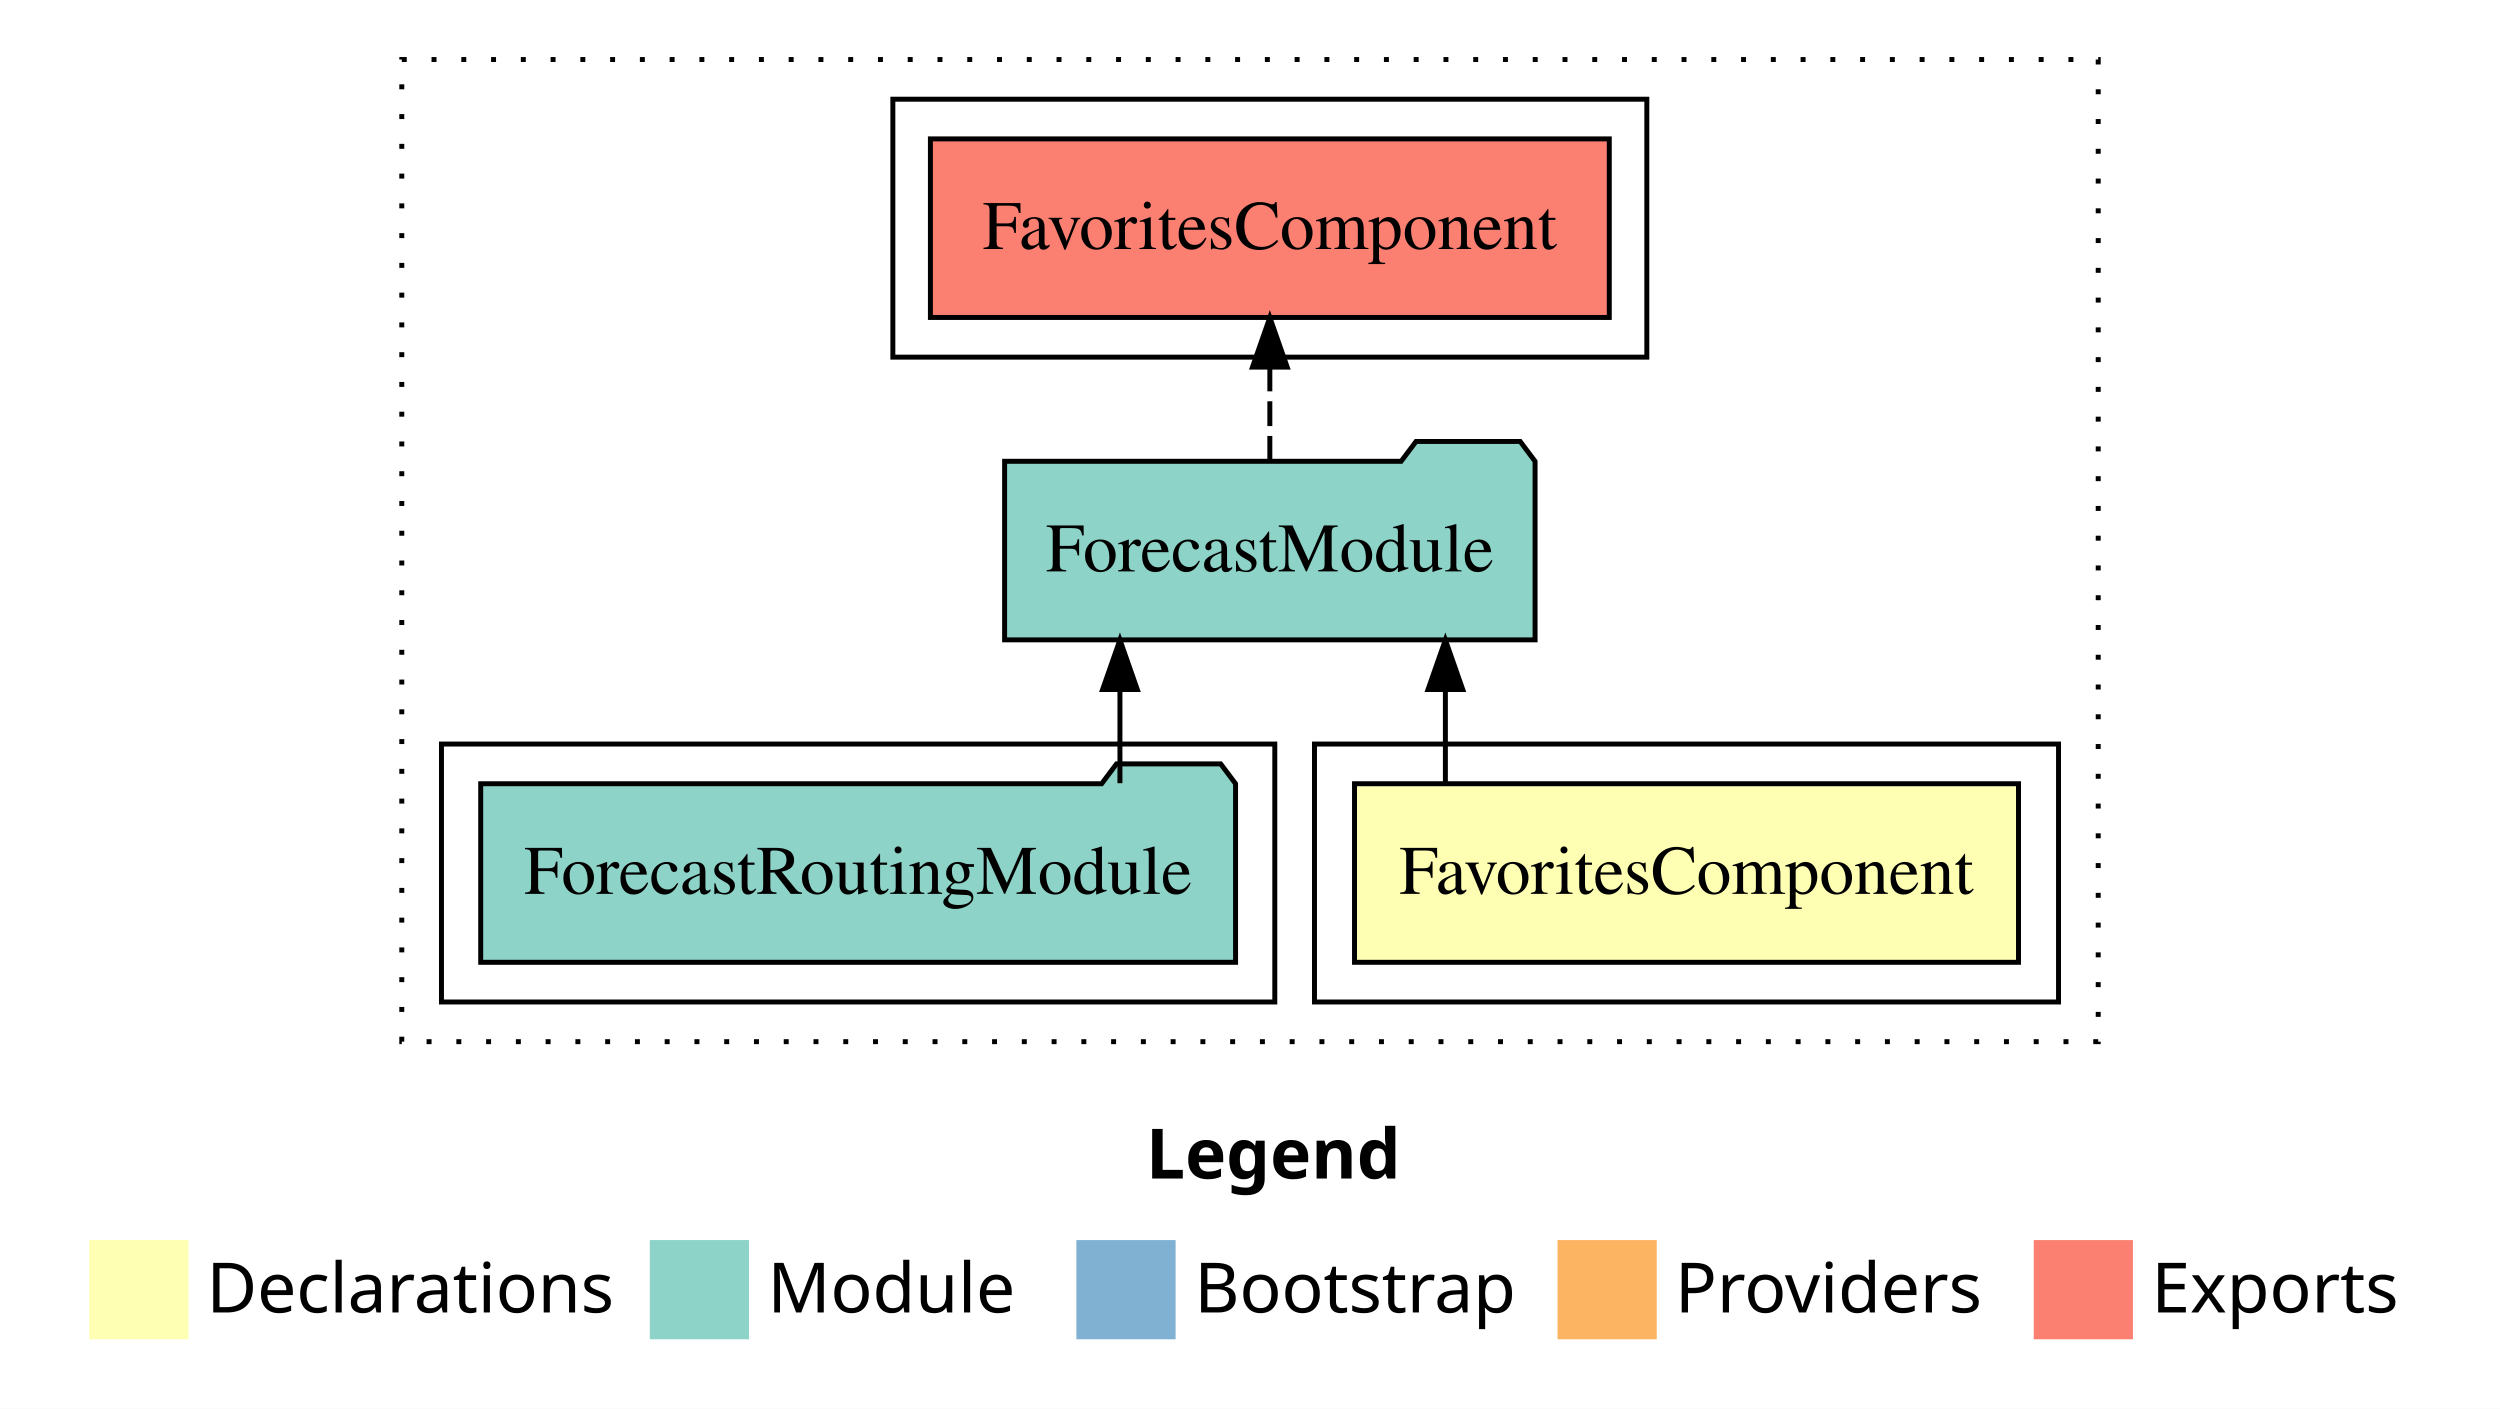
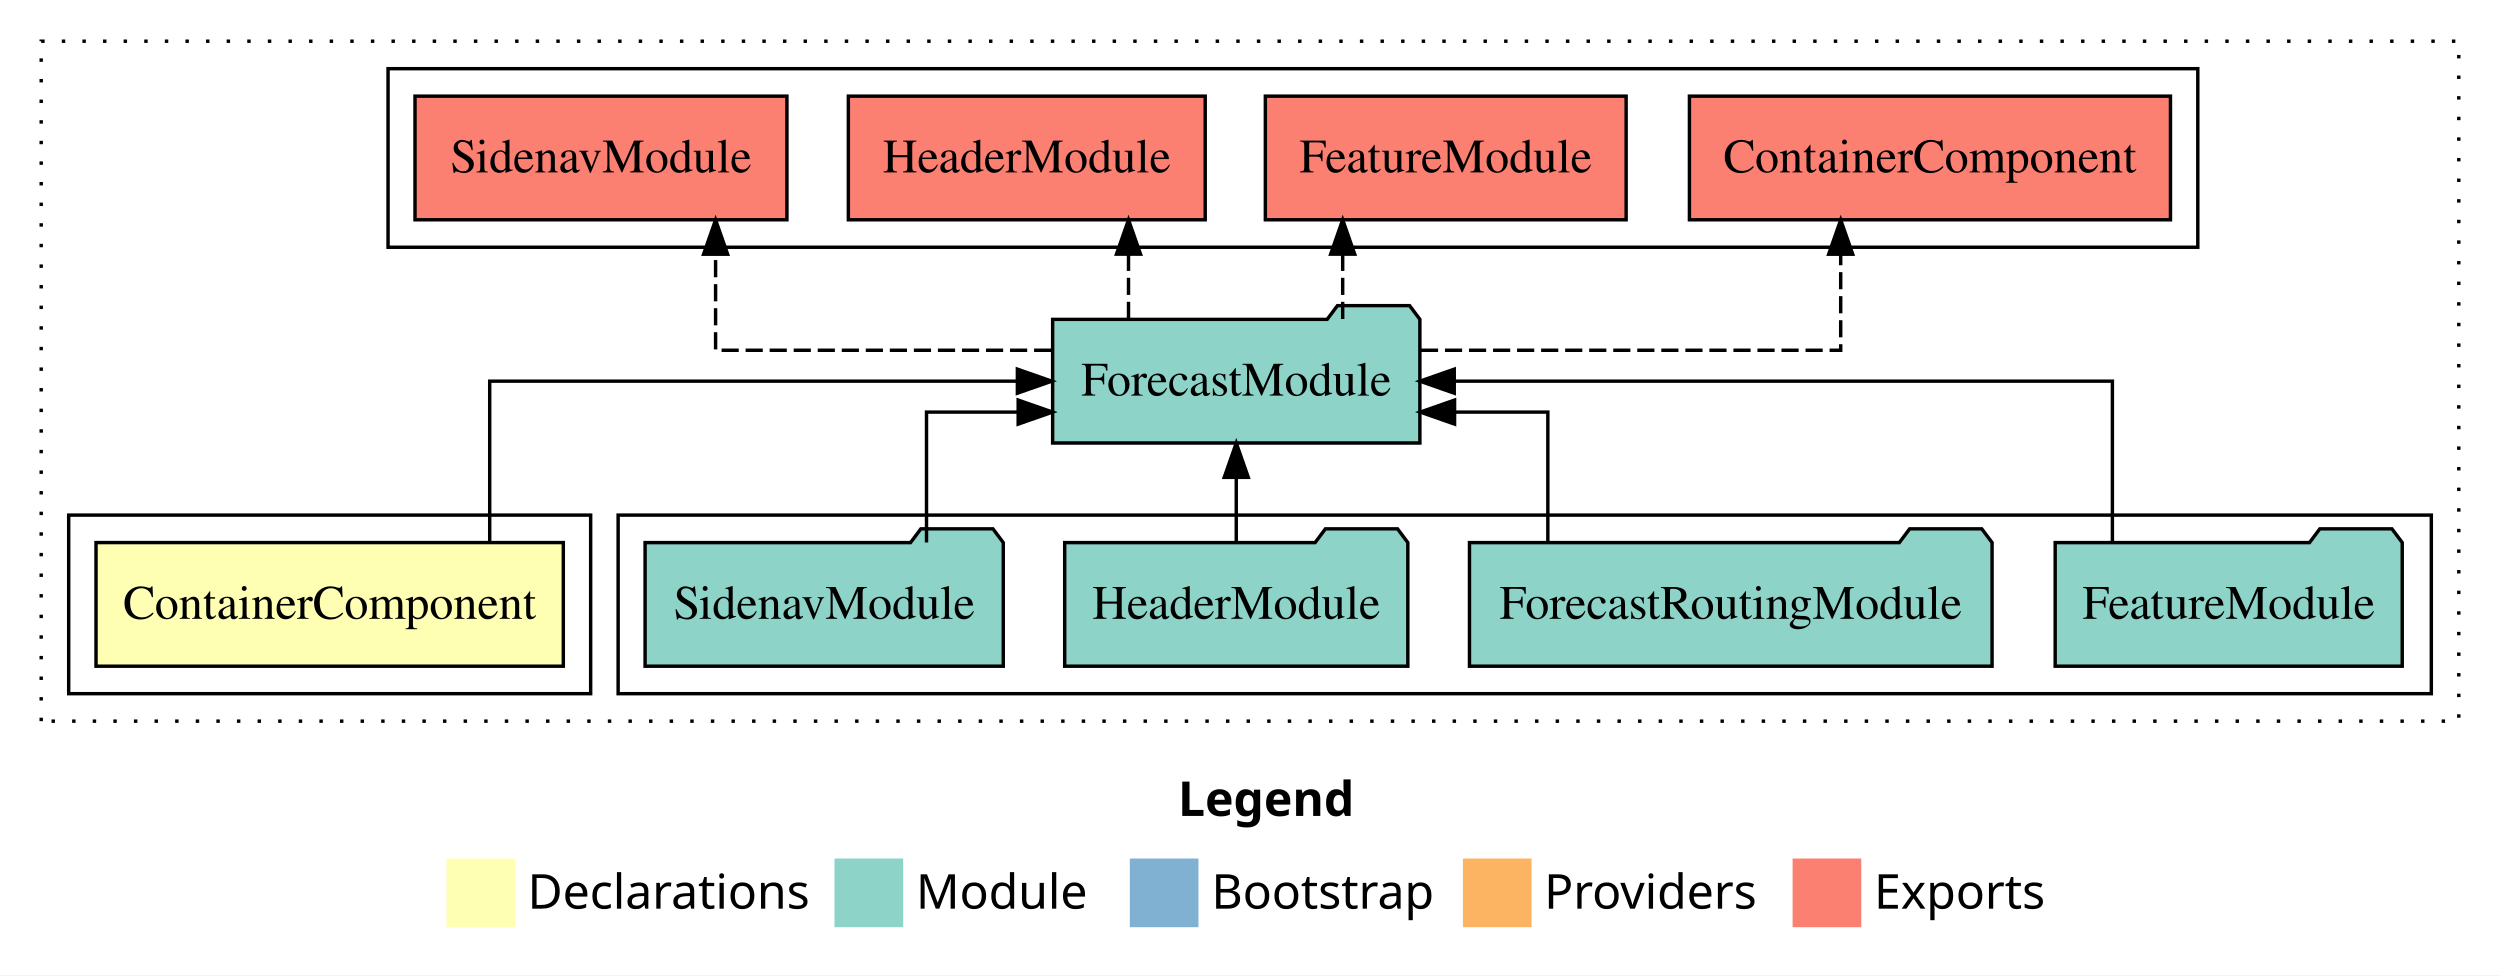
- <svg xmlns="http://www.w3.org/2000/svg" width="504pt" height="284pt" viewBox="0.00 0.00 504.00 284.00">
+ <svg xmlns="http://www.w3.org/2000/svg" width="728pt" height="284pt" viewBox="0.00 0.00 728.00 284.00">
  <g id="graph0" class="graph" transform="scale(1 1) rotate(0) translate(4 280)">
-     <polygon fill="white" stroke="transparent" points="-4,4 -4,-280 500,-280 500,4 -4,4" />
-     <text text-anchor="start" x="227.01" y="-42.4" font-family="sans-serif" font-weight="bold" font-size="14.00">Legend</text>
-     <polygon fill="#ffffb3" stroke="transparent" points="14,-10 14,-30 34,-30 34,-10 14,-10" />
-     <text text-anchor="start" x="37.63" y="-15.4" font-family="sans-serif" font-size="14.00">  Declarations</text>
-     <polygon fill="#8dd3c7" stroke="transparent" points="127,-10 127,-30 147,-30 147,-10 127,-10" />
-     <text text-anchor="start" x="150.73" y="-15.4" font-family="sans-serif" font-size="14.00">  Module</text>
-     <polygon fill="#80b1d3" stroke="transparent" points="213,-10 213,-30 233,-30 233,-10 213,-10" />
-     <text text-anchor="start" x="236.78" y="-15.4" font-family="sans-serif" font-size="14.00">  Bootstrap</text>
-     <polygon fill="#fdb462" stroke="transparent" points="310,-10 310,-30 330,-30 330,-10 310,-10" />
-     <text text-anchor="start" x="333.67" y="-15.4" font-family="sans-serif" font-size="14.00">  Providers</text>
-     <polygon fill="#fb8072" stroke="transparent" points="406,-10 406,-30 426,-30 426,-10 406,-10" />
-     <text text-anchor="start" x="429.73" y="-15.4" font-family="sans-serif" font-size="14.00">  Exports</text>
+     <polygon fill="white" stroke="transparent" points="-4,4 -4,-280 724,-280 724,4 -4,4" />
+     <text text-anchor="start" x="339.01" y="-42.4" font-family="sans-serif" font-weight="bold" font-size="14.00">Legend</text>
+     <polygon fill="#ffffb3" stroke="transparent" points="126,-10 126,-30 146,-30 146,-10 126,-10" />
+     <text text-anchor="start" x="149.63" y="-15.4" font-family="sans-serif" font-size="14.00">  Declarations</text>
+     <polygon fill="#8dd3c7" stroke="transparent" points="239,-10 239,-30 259,-30 259,-10 239,-10" />
+     <text text-anchor="start" x="262.73" y="-15.4" font-family="sans-serif" font-size="14.00">  Module</text>
+     <polygon fill="#80b1d3" stroke="transparent" points="325,-10 325,-30 345,-30 345,-10 325,-10" />
+     <text text-anchor="start" x="348.78" y="-15.4" font-family="sans-serif" font-size="14.00">  Bootstrap</text>
+     <polygon fill="#fdb462" stroke="transparent" points="422,-10 422,-30 442,-30 442,-10 422,-10" />
+     <text text-anchor="start" x="445.67" y="-15.4" font-family="sans-serif" font-size="14.00">  Providers</text>
+     <polygon fill="#fb8072" stroke="transparent" points="518,-10 518,-30 538,-30 538,-10 518,-10" />
+     <text text-anchor="start" x="541.73" y="-15.4" font-family="sans-serif" font-size="14.00">  Exports</text>
    <g id="clust1" class="cluster">
-       <polygon fill="none" stroke="black" stroke-dasharray="1,5" points="77,-70 77,-268 419,-268 419,-70 77,-70" />
+       <polygon fill="none" stroke="black" stroke-dasharray="1,5" points="8,-70 8,-268 712,-268 712,-70 8,-70" />
+     </g>
+     <g id="clust4" class="cluster">
+       <polygon fill="none" stroke="black" points="176,-78 176,-130 704,-130 704,-78 176,-78" />
    </g>
    <g id="clust2" class="cluster">
-       <polygon fill="none" stroke="black" points="261,-78 261,-130 411,-130 411,-78 261,-78" />
-     </g>
-     <g id="clust4" class="cluster">
-       <polygon fill="none" stroke="black" points="85,-78 85,-130 253,-130 253,-78 85,-78" />
+       <polygon fill="none" stroke="black" points="16,-78 16,-130 168,-130 168,-78 16,-78" />
    </g>
    <g id="clust5" class="cluster">
-       <polygon fill="none" stroke="black" points="176,-208 176,-260 328,-260 328,-208 176,-208" />
+       <polygon fill="none" stroke="black" points="109,-208 109,-260 636,-260 636,-208 109,-208" />
    </g>
    <g id="node1" class="node">
-       <polygon fill="#ffffb3" stroke="black" points="402.93,-122 269.07,-122 269.07,-86 402.93,-86 402.93,-122" />
-       <text text-anchor="middle" x="336" y="-99.8" font-family="Times,serif" font-size="14.00">FavoritesComponent</text>
+       <polygon fill="#ffffb3" stroke="black" points="160.04,-122 23.96,-122 23.96,-86 160.04,-86 160.04,-122" />
+       <text text-anchor="middle" x="92" y="-99.8" font-family="Times,serif" font-size="14.00">ContainerComponent</text>
    </g>
    <g id="node2" class="node">
-       <polygon fill="#8dd3c7" stroke="black" points="305.47,-187 302.47,-191 281.47,-191 278.47,-187 198.53,-187 198.53,-151 305.47,-151 305.47,-187" />
-       <text text-anchor="middle" x="252" y="-164.8" font-family="Times,serif" font-size="14.00">ForecastModule</text>
+       <polygon fill="#8dd3c7" stroke="black" points="409.47,-187 406.47,-191 385.47,-191 382.47,-187 302.53,-187 302.53,-151 409.47,-151 409.47,-187" />
+       <text text-anchor="middle" x="356" y="-164.8" font-family="Times,serif" font-size="14.00">ForecastModule</text>
    </g>
    <g id="edge1" class="edge">
-       <path fill="none" stroke="black" d="M287.39,-122.11C287.39,-122.11 287.39,-140.99 287.39,-140.99" />
-       <polygon fill="black" stroke="black" points="283.89,-140.99 287.39,-150.99 290.89,-140.99 283.89,-140.99" />
+       <path fill="none" stroke="black" d="M138.6,-122.11C138.6,-141.34 138.6,-169 138.6,-169 138.6,-169 292.26,-169 292.26,-169" />
+       <polygon fill="black" stroke="black" points="292.26,-172.5 302.26,-169 292.26,-165.5 292.26,-172.5" />
+     </g>
+     <g id="node7" class="node">
+       <polygon fill="#fb8072" stroke="black" points="628.04,-252 487.96,-252 487.96,-216 628.04,-216 628.04,-252" />
+       <text text-anchor="middle" x="558" y="-229.8" font-family="Times,serif" font-size="14.00">ContainerComponent </text>
+     </g>
+     <g id="edge6" class="edge">
+       <path fill="none" stroke="black" stroke-dasharray="5,2" d="M409.77,-178C461.53,-178 532.01,-178 532.01,-178 532.01,-178 532.01,-205.97 532.01,-205.97" />
+       <polygon fill="black" stroke="black" points="528.51,-205.97 532.01,-215.97 535.51,-205.97 528.51,-205.97" />
+     </g>
+     <g id="node8" class="node">
+       <polygon fill="#fb8072" stroke="black" points="469.53,-252 364.47,-252 364.47,-216 469.53,-216 469.53,-252" />
+       <text text-anchor="middle" x="417" y="-229.8" font-family="Times,serif" font-size="14.00">FeatureModule </text>
+     </g>
+     <g id="edge7" class="edge">
+       <path fill="none" stroke="black" stroke-dasharray="5,2" d="M386.99,-187.11C386.99,-187.11 386.99,-205.99 386.99,-205.99" />
+       <polygon fill="black" stroke="black" points="383.49,-205.99 386.99,-215.99 390.49,-205.99 383.49,-205.99" />
+     </g>
+     <g id="node9" class="node">
+       <polygon fill="#fb8072" stroke="black" points="346.96,-252 243.04,-252 243.04,-216 346.96,-216 346.96,-252" />
+       <text text-anchor="middle" x="295" y="-229.8" font-family="Times,serif" font-size="14.00">HeaderModule </text>
+     </g>
+     <g id="edge8" class="edge">
+       <path fill="none" stroke="black" stroke-dasharray="5,2" d="M324.62,-187.11C324.62,-187.11 324.62,-205.99 324.62,-205.99" />
+       <polygon fill="black" stroke="black" points="321.12,-205.99 324.62,-215.99 328.12,-205.99 321.12,-205.99" />
+     </g>
+     <g id="node10" class="node">
+       <polygon fill="#fb8072" stroke="black" points="225.15,-252 116.85,-252 116.85,-216 225.15,-216 225.15,-252" />
+       <text text-anchor="middle" x="171" y="-229.8" font-family="Times,serif" font-size="14.00">SidenavModule </text>
+     </g>
+     <g id="edge9" class="edge">
+       <path fill="none" stroke="black" stroke-dasharray="5,2" d="M302.12,-178C258.53,-178 204.38,-178 204.38,-178 204.38,-178 204.38,-205.97 204.38,-205.97" />
+       <polygon fill="black" stroke="black" points="200.88,-205.97 204.38,-215.97 207.88,-205.97 200.88,-205.97" />
+     </g>
+     <g id="node3" class="node">
+       <polygon fill="#8dd3c7" stroke="black" points="695.53,-122 692.53,-126 671.53,-126 668.53,-122 594.47,-122 594.47,-86 695.53,-86 695.53,-122" />
+       <text text-anchor="middle" x="645" y="-99.8" font-family="Times,serif" font-size="14.00">FeatureModule</text>
+     </g>
+     <g id="edge2" class="edge">
+       <path fill="none" stroke="black" d="M611.13,-122.11C611.13,-141.34 611.13,-169 611.13,-169 611.13,-169 419.48,-169 419.48,-169" />
+       <polygon fill="black" stroke="black" points="419.48,-165.5 409.48,-169 419.48,-172.5 419.48,-165.5" />
    </g>
    <g id="node4" class="node">
-       <polygon fill="#fb8072" stroke="black" points="320.43,-252 183.57,-252 183.57,-216 320.43,-216 320.43,-252" />
-       <text text-anchor="middle" x="252" y="-229.8" font-family="Times,serif" font-size="14.00">FavoritesComponent </text>
+       <polygon fill="#8dd3c7" stroke="black" points="576.09,-122 573.09,-126 552.09,-126 549.09,-122 423.91,-122 423.91,-86 576.09,-86 576.09,-122" />
+       <text text-anchor="middle" x="500" y="-99.8" font-family="Times,serif" font-size="14.00">ForecastRoutingModule</text>
    </g>
    <g id="edge3" class="edge">
-       <path fill="none" stroke="black" stroke-dasharray="5,2" d="M252,-187.11C252,-187.11 252,-205.99 252,-205.99" />
-       <polygon fill="black" stroke="black" points="248.5,-205.99 252,-215.99 255.5,-205.99 248.5,-205.99" />
+       <path fill="none" stroke="black" d="M446.73,-122.03C446.73,-138.4 446.73,-160 446.73,-160 446.73,-160 419.57,-160 419.57,-160" />
+       <polygon fill="black" stroke="black" points="419.57,-156.5 409.57,-160 419.57,-163.5 419.57,-156.5" />
    </g>
-     <g id="node3" class="node">
-       <polygon fill="#8dd3c7" stroke="black" points="245.09,-122 242.09,-126 221.09,-126 218.09,-122 92.91,-122 92.91,-86 245.09,-86 245.09,-122" />
-       <text text-anchor="middle" x="169" y="-99.8" font-family="Times,serif" font-size="14.00">ForecastRoutingModule</text>
+     <g id="node5" class="node">
+       <polygon fill="#8dd3c7" stroke="black" points="405.96,-122 402.96,-126 381.96,-126 378.96,-122 306.04,-122 306.04,-86 405.96,-86 405.96,-122" />
+       <text text-anchor="middle" x="356" y="-99.8" font-family="Times,serif" font-size="14.00">HeaderModule</text>
    </g>
-     <g id="edge2" class="edge">
-       <path fill="none" stroke="black" d="M221.78,-122.11C221.78,-122.11 221.78,-140.99 221.78,-140.99" />
-       <polygon fill="black" stroke="black" points="218.28,-140.99 221.78,-150.99 225.28,-140.99 218.28,-140.99" />
+     <g id="edge4" class="edge">
+       <path fill="none" stroke="black" d="M356,-122.11C356,-122.11 356,-140.99 356,-140.99" />
+       <polygon fill="black" stroke="black" points="352.5,-140.99 356,-150.99 359.5,-140.99 352.5,-140.99" />
+     </g>
+     <g id="node6" class="node">
+       <polygon fill="#8dd3c7" stroke="black" points="288.15,-122 285.15,-126 264.15,-126 261.15,-122 183.85,-122 183.85,-86 288.15,-86 288.15,-122" />
+       <text text-anchor="middle" x="236" y="-99.8" font-family="Times,serif" font-size="14.00">SidenavModule</text>
+     </g>
+     <g id="edge5" class="edge">
+       <path fill="none" stroke="black" d="M265.8,-122.03C265.8,-138.4 265.8,-160 265.8,-160 265.8,-160 292.49,-160 292.49,-160" />
+       <polygon fill="black" stroke="black" points="292.49,-163.5 302.49,-160 292.49,-156.5 292.49,-163.5" />
    </g>
  </g>
</svg>
